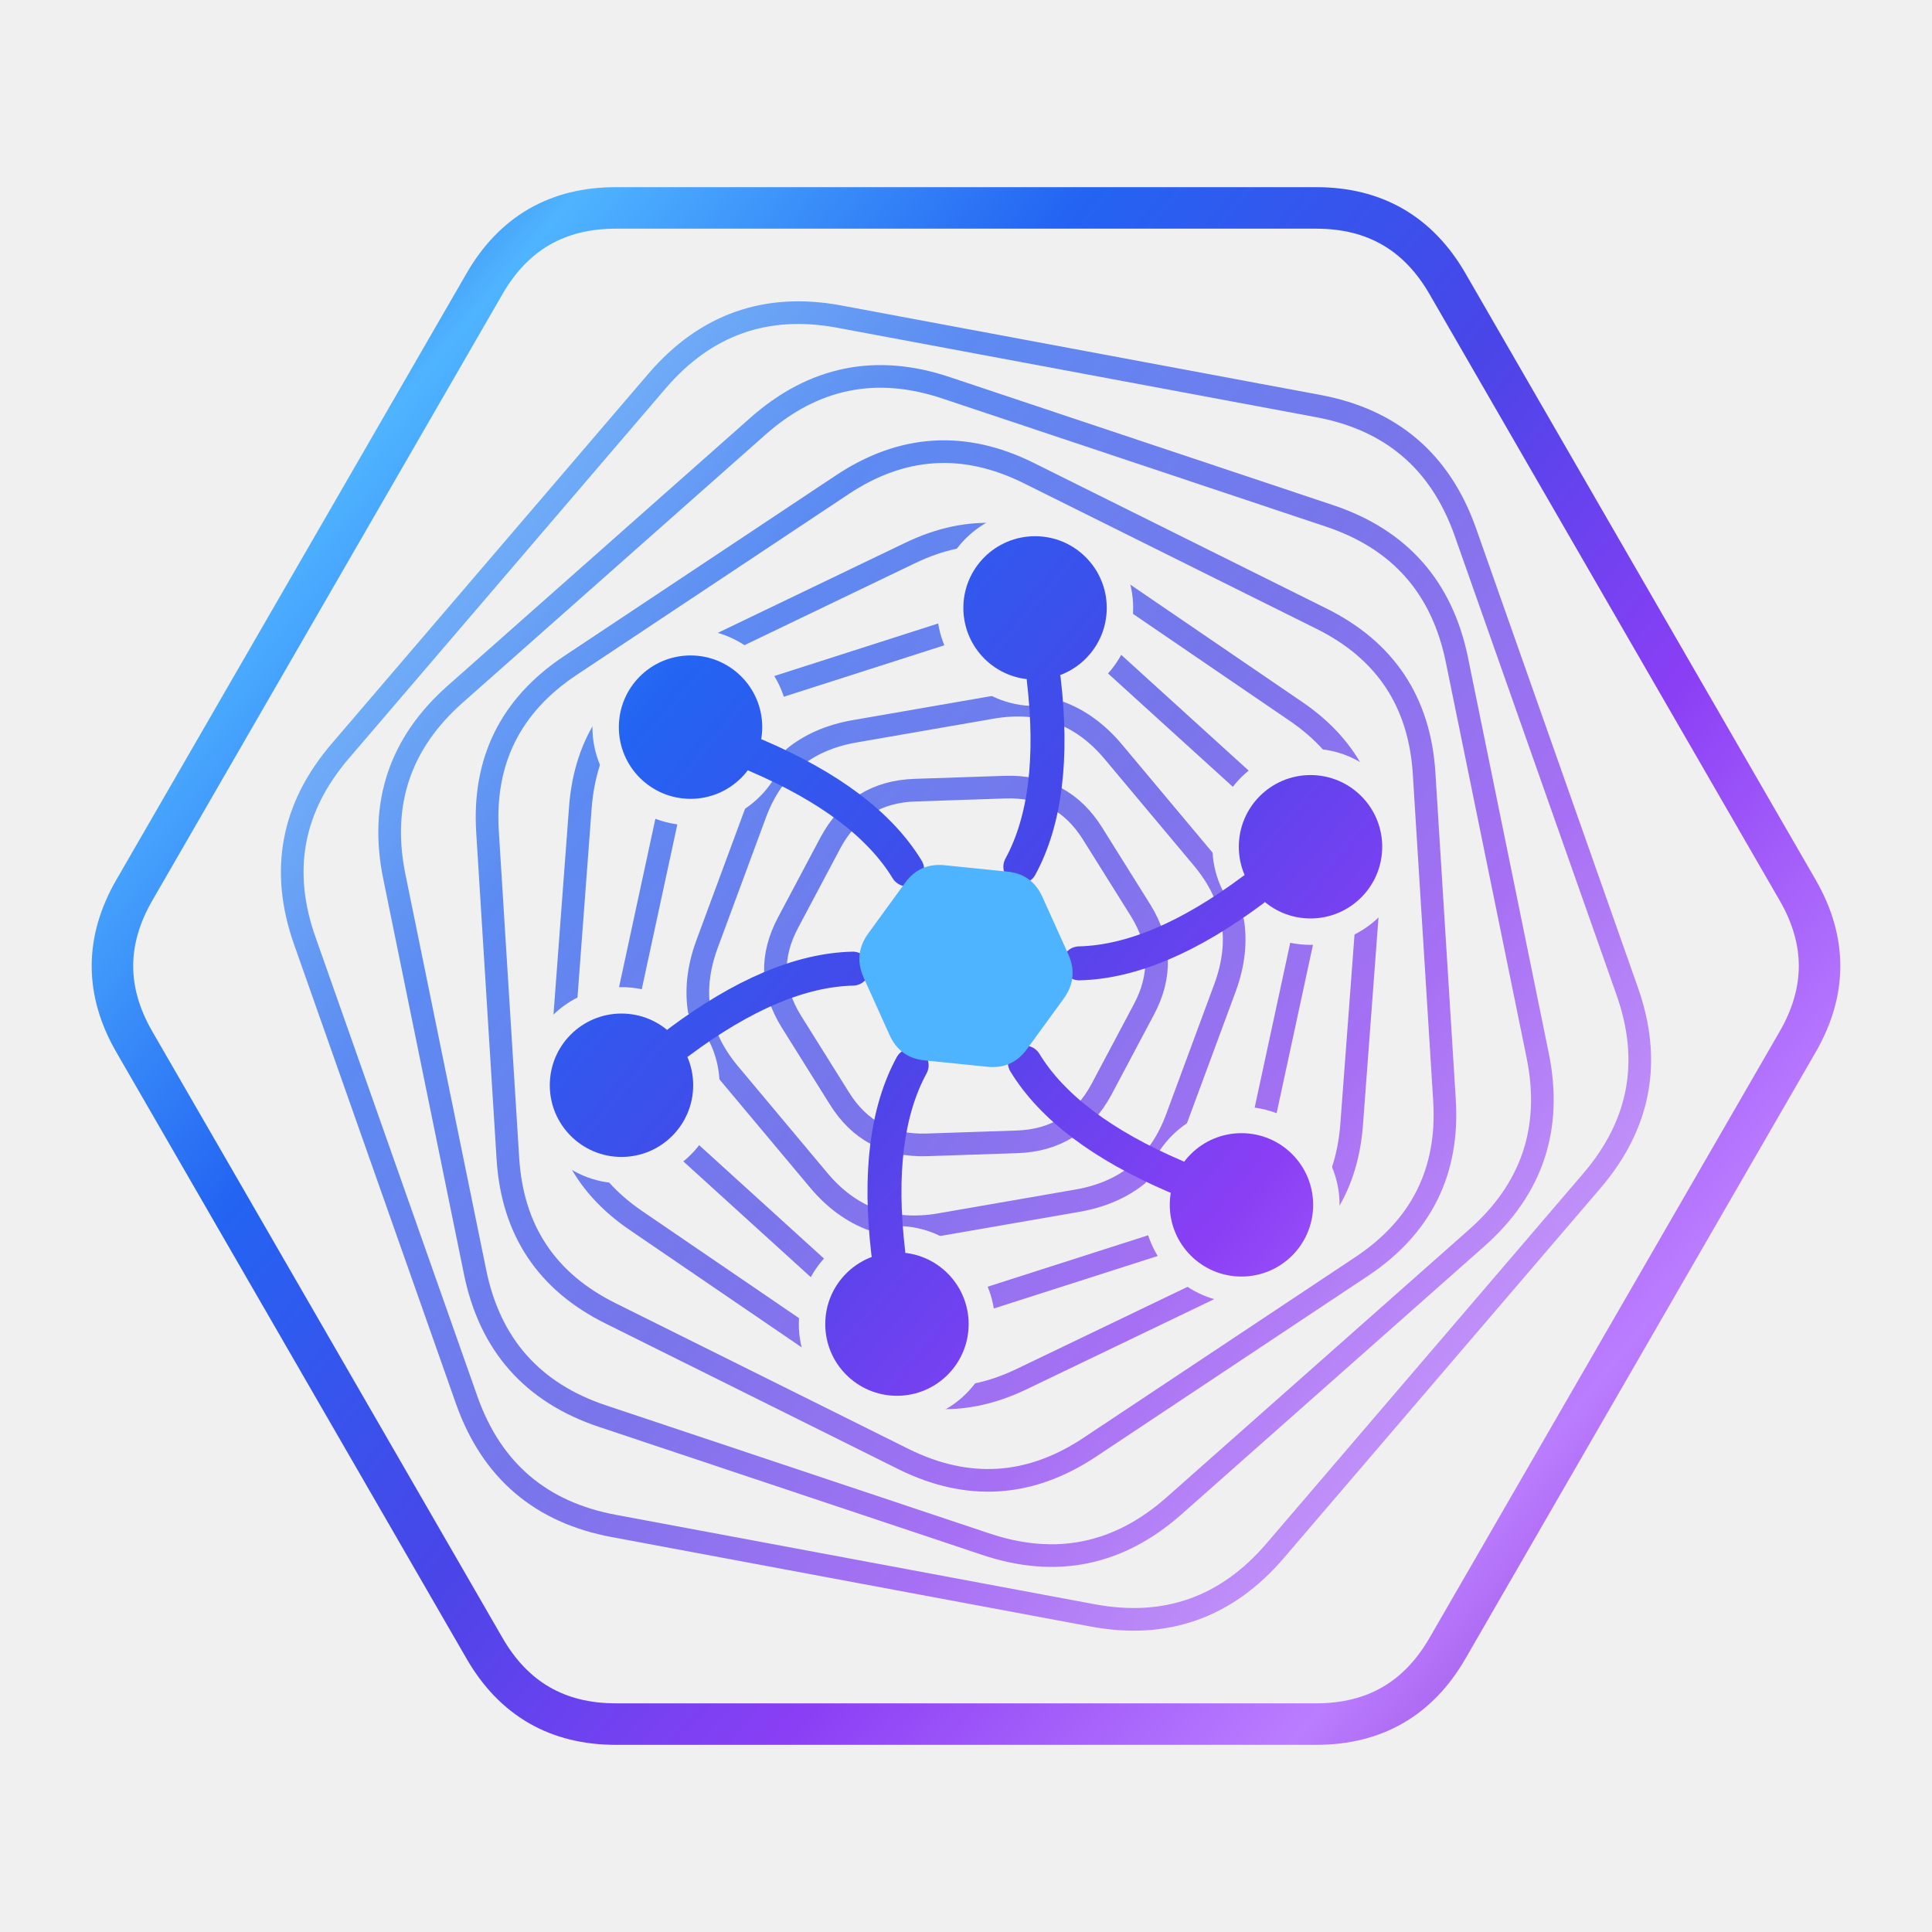
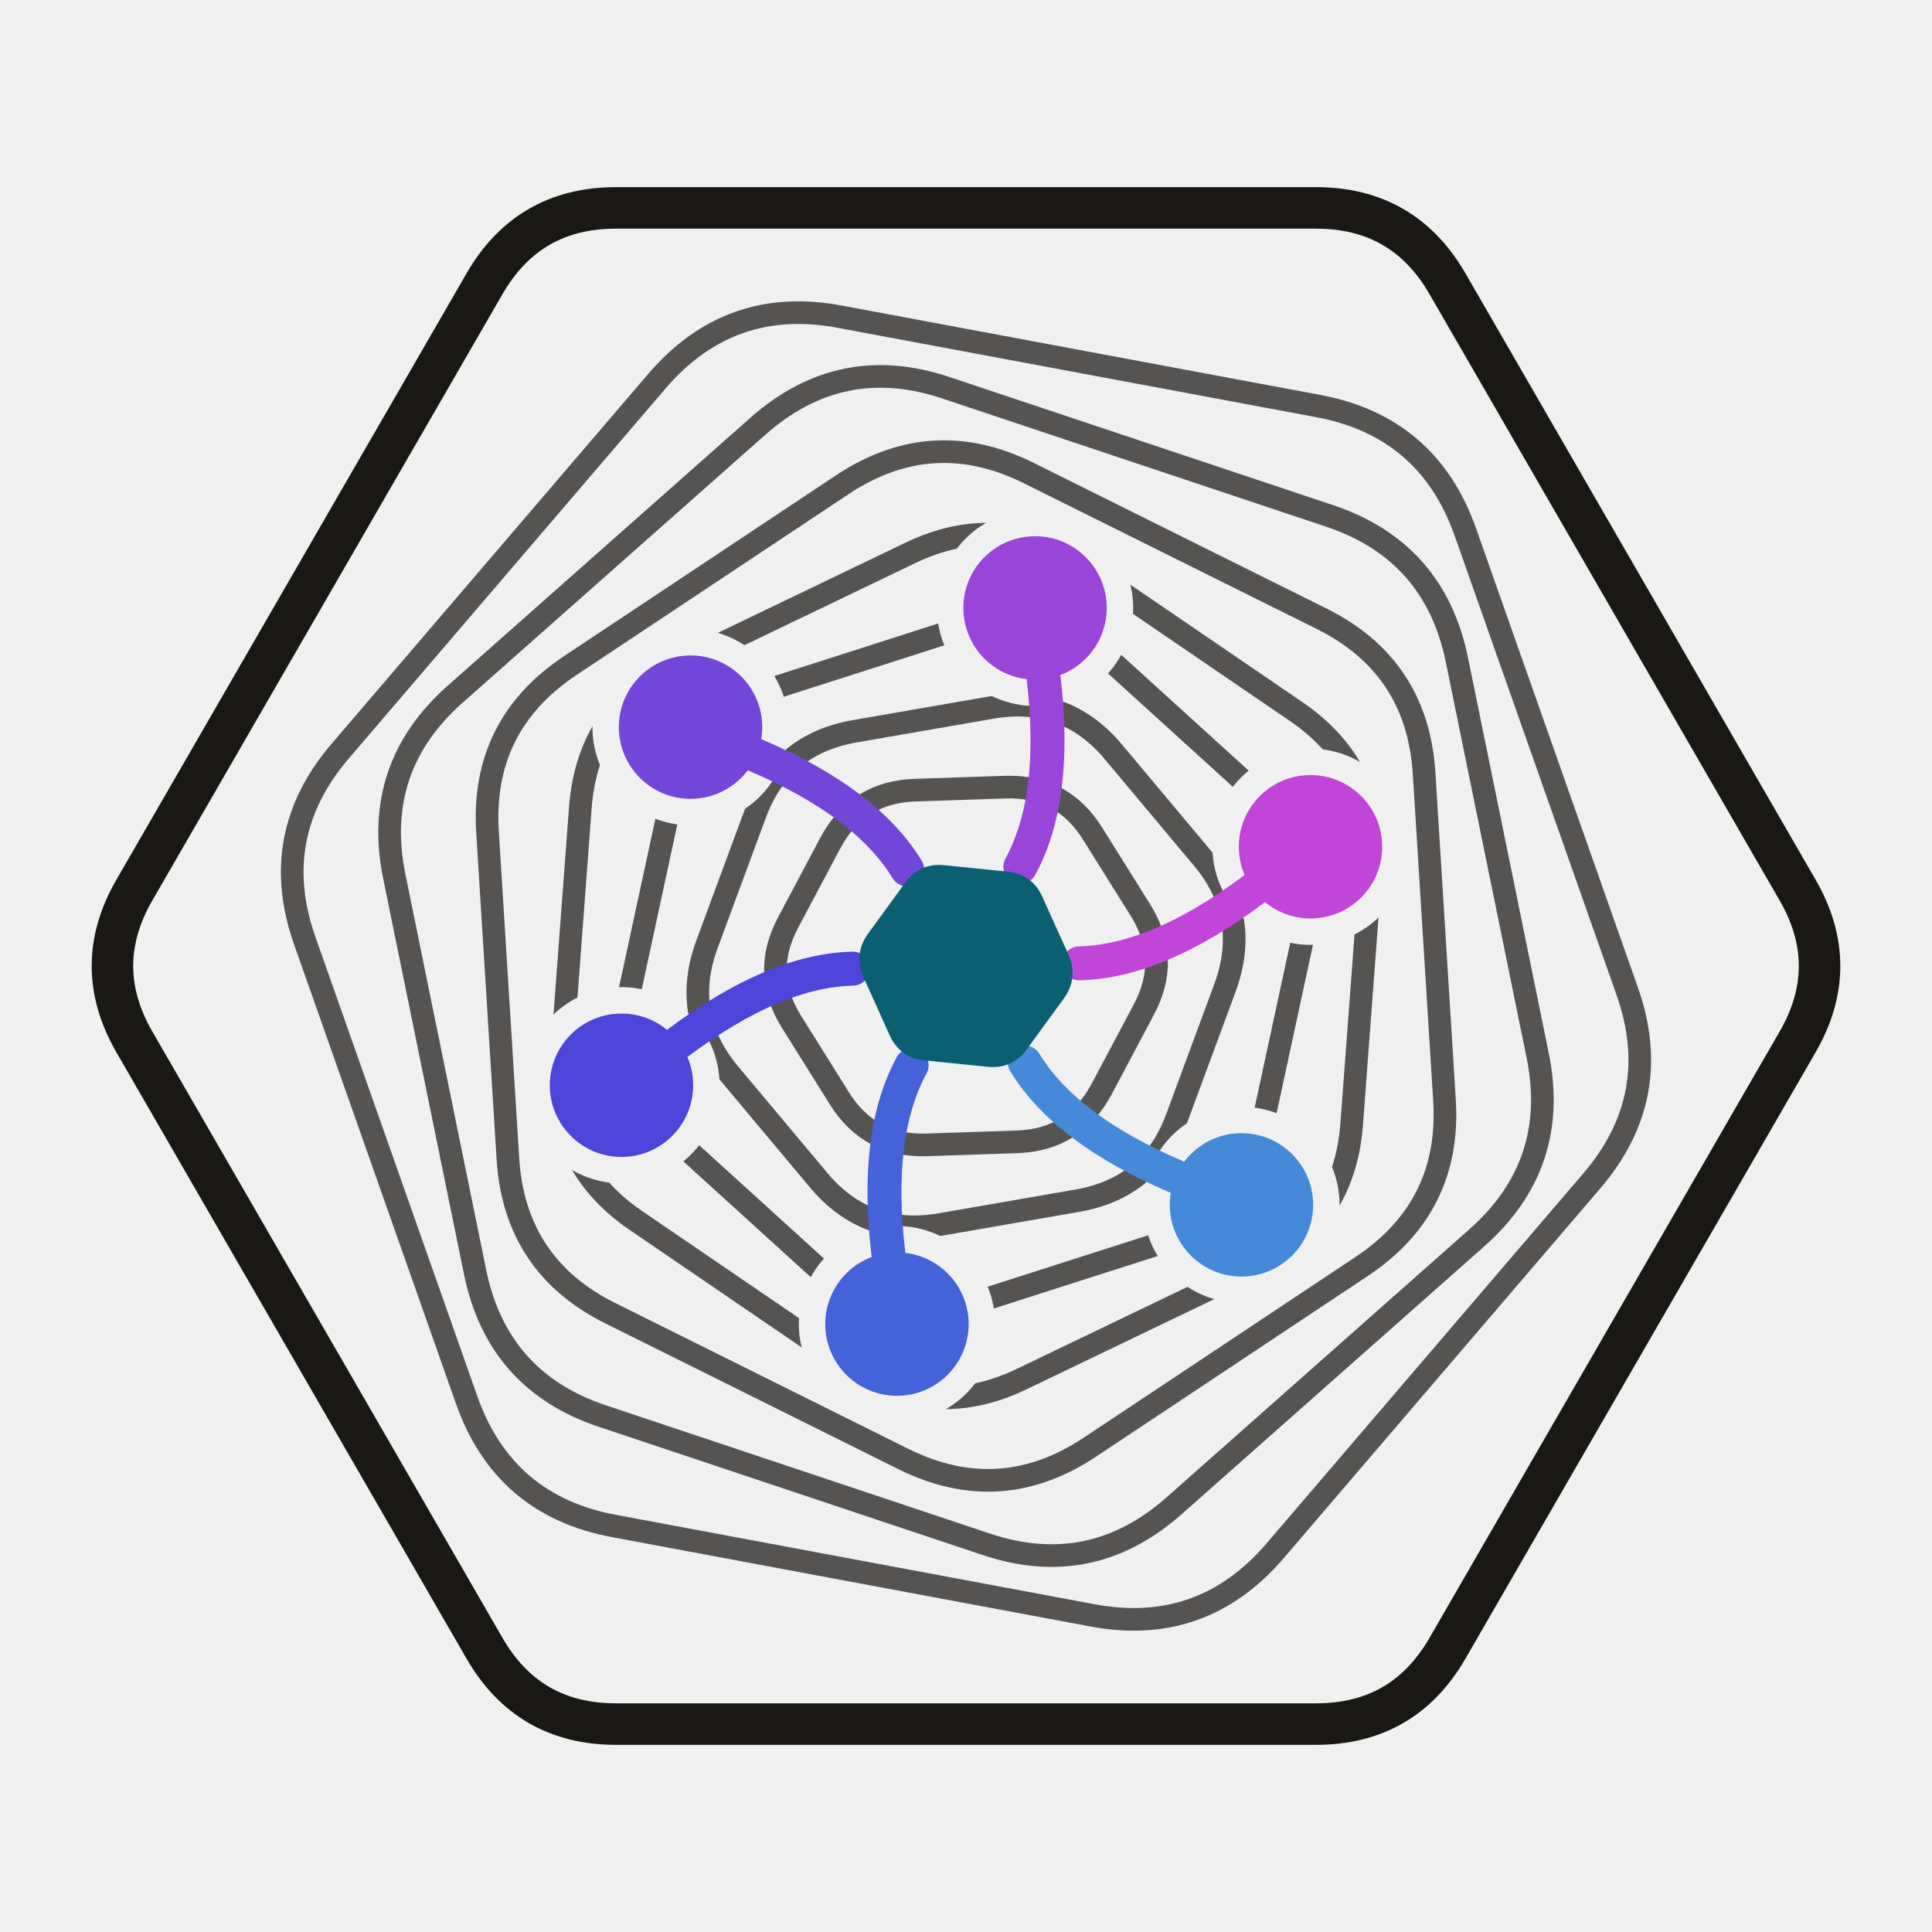
<svg xmlns="http://www.w3.org/2000/svg" viewBox="0 0 512 512" width="512" height="512" role="img" aria-label="Silica">
+   <style>:root{color:#1A1815}.sig{fill:#0A6070}.n0{fill:#458AD9}.n1{fill:#4563D9}.n2{fill:#4D45D9}.n3{fill:#7445D9}.n4{fill:#9A45D9}.n5{fill:#C145D9}path.n0{stroke:#458AD9}path.n1{stroke:#4563D9}path.n2{stroke:#4D45D9}path.n3{stroke:#7445D9}path.n4{stroke:#9A45D9}path.n5{stroke:#C145D9}@media(prefers-color-scheme:dark){:root{color:#F4F5F7}.sig{fill:#22B4CC}.n0{fill:#6FA4E2}.n1{fill:#6F87E2}.n2{fill:#756FE2}.n3{fill:#936FE2}.n4{fill:#B16FE2}.n5{fill:#CF6FE2}path.n0{stroke:#6FA4E2}path.n1{stroke:#6F87E2}path.n2{stroke:#756FE2}path.n3{stroke:#936FE2}path.n4{stroke:#B16FE2}path.n5{stroke:#CF6FE2}}</style>
  <defs>
-     <linearGradient id="c" gradientUnits="userSpaceOnUse" x1="26" y1="61" x2="486" y2="451">
-       <stop offset="0" stop-color="#1637c9" />
-       <stop offset="0.15" stop-color="#4fb4ff" />
-       <stop offset="0.32" stop-color="#2364f2" />
-       <stop offset="0.5" stop-color="#4a45e8" />
-       <stop offset="0.66" stop-color="#8b3ff5" />
-       <stop offset="0.83" stop-color="#bb7dff" />
-       <stop offset="1" stop-color="#7a24c4" />
-     </linearGradient>
    <mask id="h" maskUnits="userSpaceOnUse" x="0" y="0" width="512" height="512">
      <rect width="512" height="512" fill="#fff" />
      <circle cx="329.0" cy="319.3" r="26.0" fill="#000" />
      <circle cx="237.7" cy="350.9" r="26.0" fill="#000" />
      <circle cx="164.7" cy="287.6" r="26.0" fill="#000" />
      <circle cx="183.0" cy="192.7" r="26.0" fill="#000" />
      <circle cx="274.3" cy="161.1" r="26.0" fill="#000" />
      <circle cx="347.3" cy="224.4" r="26.0" fill="#000" />
      <circle cx="256.0" cy="256.0" r="35.0" fill="#000" />
    </mask>
  </defs>
-   <path d="M476.4 235.9Q488.0 256.0 476.4 276.1L383.6 436.8Q372.0 456.9 348.8 456.9L163.2 456.9Q140.0 456.9 128.4 436.8L35.6 276.1Q24.0 256.0 35.6 235.9L128.4 75.2Q140.0 55.1 163.2 55.1L348.8 55.1Q372.0 55.1 383.6 75.2Z" fill="none" stroke="url(#c)" stroke-width="11" stroke-linejoin="round" />
-   <g mask="url(#h)" fill="none" stroke="url(#c)" stroke-width="6" stroke-linejoin="round" opacity=".72">
+   <path d="M476.4 235.9Q488.0 256.0 476.4 276.1L383.6 436.8Q372.0 456.9 348.8 456.9L163.2 456.9Q140.0 456.9 128.4 436.8L35.6 276.1Q24.0 256.0 35.6 235.9L128.4 75.2Q140.0 55.1 163.2 55.1L348.8 55.1Q372.0 55.1 383.6 75.2Z" fill="none" stroke="currentColor" stroke-width="11" stroke-linejoin="round" />
+   <g mask="url(#h)" fill="none" stroke="currentColor" stroke-width="6" stroke-linejoin="round" opacity=".72">
    <path d="M431.2 262.6Q441.1 290.5 421.8 313.0L337.9 411.0Q318.6 433.5 289.6 428.1L162.7 404.4Q133.6 399.0 123.7 371.1L80.8 249.4Q70.9 221.5 90.2 199.0L174.1 101.0Q193.4 78.5 222.4 83.9L349.3 107.6Q378.4 113.0 388.3 140.9Z" />
    <path d="M407.5 279.7Q413.4 308.6 391.3 328.1L311.2 399.0Q289.1 418.6 261.2 409.2L159.7 375.3Q131.8 366.0 125.9 337.1L104.5 232.3Q98.6 203.4 120.7 183.9L200.8 113.0Q222.9 93.4 250.8 102.8L352.3 136.7Q380.2 146.0 386.1 174.9Z" />
    <path d="M382.8 291.5Q384.6 319.8 360.9 335.6L288.7 383.6Q265.0 399.3 239.5 386.7L161.9 348.1Q136.4 335.5 134.6 307.1L129.2 220.5Q127.4 192.2 151.1 176.4L223.3 128.4Q247.0 112.7 272.5 125.3L350.1 163.9Q375.6 176.5 377.4 204.9Z" />
    <path d="M358.2 298.0Q356.2 324.4 332.3 335.9L270.7 365.5Q246.9 376.9 225.0 362.0L168.6 323.5Q146.7 308.6 148.7 282.1L153.8 214.0Q155.8 187.6 179.7 176.1L241.3 146.5Q265.1 135.1 287.0 150.0L343.4 188.5Q365.3 203.4 363.3 229.9Z" />
    <path d="M334.3 299.4Q329.3 322.5 306.8 329.7L257.5 345.5Q235.0 352.7 217.5 336.8L179.3 302.1Q161.8 286.2 166.8 263.1L177.7 212.6Q182.7 189.5 205.2 182.3L254.5 166.5Q277.0 159.3 294.5 175.2L332.7 209.9Q350.2 225.8 345.2 248.9Z" />
    <path d="M311.9 296.2Q305.1 314.8 285.5 318.2L249.2 324.5Q229.6 327.9 216.9 312.7L193.2 284.4Q180.5 269.1 187.3 250.4L200.1 215.8Q206.9 197.2 226.5 193.8L262.8 187.5Q282.4 184.1 295.1 199.3L318.8 227.6Q331.5 242.9 324.7 261.6Z" />
    <path d="M291.9 288.7Q284.7 302.1 269.5 302.6L245.6 303.4Q230.4 303.9 222.4 291.0L209.7 270.7Q201.7 257.8 208.9 244.4L220.1 223.3Q227.3 209.9 242.5 209.4L266.4 208.6Q281.6 208.1 289.6 221.0L302.3 241.3Q310.3 254.2 303.1 267.6Z" />
    <path d="M274.7 277.5Q269.0 285.2 259.5 284.2L246.7 282.9Q237.2 281.9 233.3 273.1L228.1 261.4Q224.2 252.7 229.8 244.9L237.3 234.5Q243.0 226.8 252.5 227.8L265.3 229.1Q274.8 230.1 278.7 238.9L283.9 250.6Q287.8 259.3 282.2 267.1Z" />
  </g>
-   <g fill="none" stroke="url(#c)" stroke-width="9" stroke-linecap="round">
-     <path d="M271.6 281.6 Q282.4 299.3 311.6 311.8" />
-     <path d="M241.6 282.3 Q231.7 300.5 235.4 332.0" />
-     <path d="M226.0 256.7 Q205.3 257.2 179.9 276.2" />
-     <path d="M240.4 230.4 Q229.6 212.7 200.4 200.2" />
-     <path d="M270.4 229.7 Q280.3 211.5 276.6 180.0" />
-     <path d="M286.0 255.3 Q306.7 254.8 332.1 235.8" />
+   <g fill="none" stroke="currentColor" stroke-width="9" stroke-linecap="round">
+     <path class="n0" stroke="#6FA4E2" d="M271.6 281.6 Q282.4 299.3 311.6 311.8" />
+     <path class="n1" stroke="#6F87E2" d="M241.6 282.3 Q231.7 300.5 235.4 332.0" />
+     <path class="n2" stroke="#756FE2" d="M226.0 256.7 Q205.3 257.2 179.9 276.2" />
+     <path class="n3" stroke="#936FE2" d="M240.4 230.4 Q229.6 212.7 200.4 200.2" />
+     <path class="n4" stroke="#B16FE2" d="M270.4 229.7 Q280.3 211.5 276.6 180.0" />
+     <path class="n5" stroke="#CF6FE2" d="M286.0 255.3 Q306.7 254.8 332.1 235.8" />
  </g>
-   <g fill="url(#c)">
-     <circle cx="329.0" cy="319.3" r="19.0" />
-     <circle cx="237.7" cy="350.9" r="19.0" />
-     <circle cx="164.7" cy="287.6" r="19.0" />
-     <circle cx="183.0" cy="192.7" r="19.0" />
-     <circle cx="274.3" cy="161.1" r="19.0" />
-     <circle cx="347.3" cy="224.4" r="19.0" />
+   <g fill="currentColor">
+     <circle cx="329.0" cy="319.3" r="19.0" class="n0" fill="#6FA4E2" />
+     <circle cx="237.7" cy="350.9" r="19.0" class="n1" fill="#6F87E2" />
+     <circle cx="164.7" cy="287.6" r="19.0" class="n2" fill="#756FE2" />
+     <circle cx="183.0" cy="192.7" r="19.0" class="n3" fill="#936FE2" />
+     <circle cx="274.3" cy="161.1" r="19.0" class="n4" fill="#B16FE2" />
+     <circle cx="347.3" cy="224.4" r="19.0" class="n5" fill="#CF6FE2" />
  </g>
-   <path d="M272.1 278.1Q268.2 283.4 261.6 282.7L244.9 281.0Q238.4 280.3 235.7 274.2L228.8 258.9Q226.2 252.9 230.0 247.5L239.9 233.9Q243.8 228.6 250.4 229.3L267.1 231.0Q273.6 231.7 276.3 237.8L283.2 253.1Q285.8 259.1 282.0 264.5Z" fill="#4fb4ff" />
+   <path d="M272.1 278.1Q268.2 283.4 261.6 282.7L244.9 281.0Q238.4 280.3 235.7 274.2L228.8 258.9Q226.2 252.9 230.0 247.5L239.9 233.9Q243.8 228.6 250.4 229.3L267.1 231.0Q273.6 231.7 276.3 237.8L283.2 253.1Q285.8 259.1 282.0 264.5Z" class="sig" fill="#22B4CC" />
</svg>
